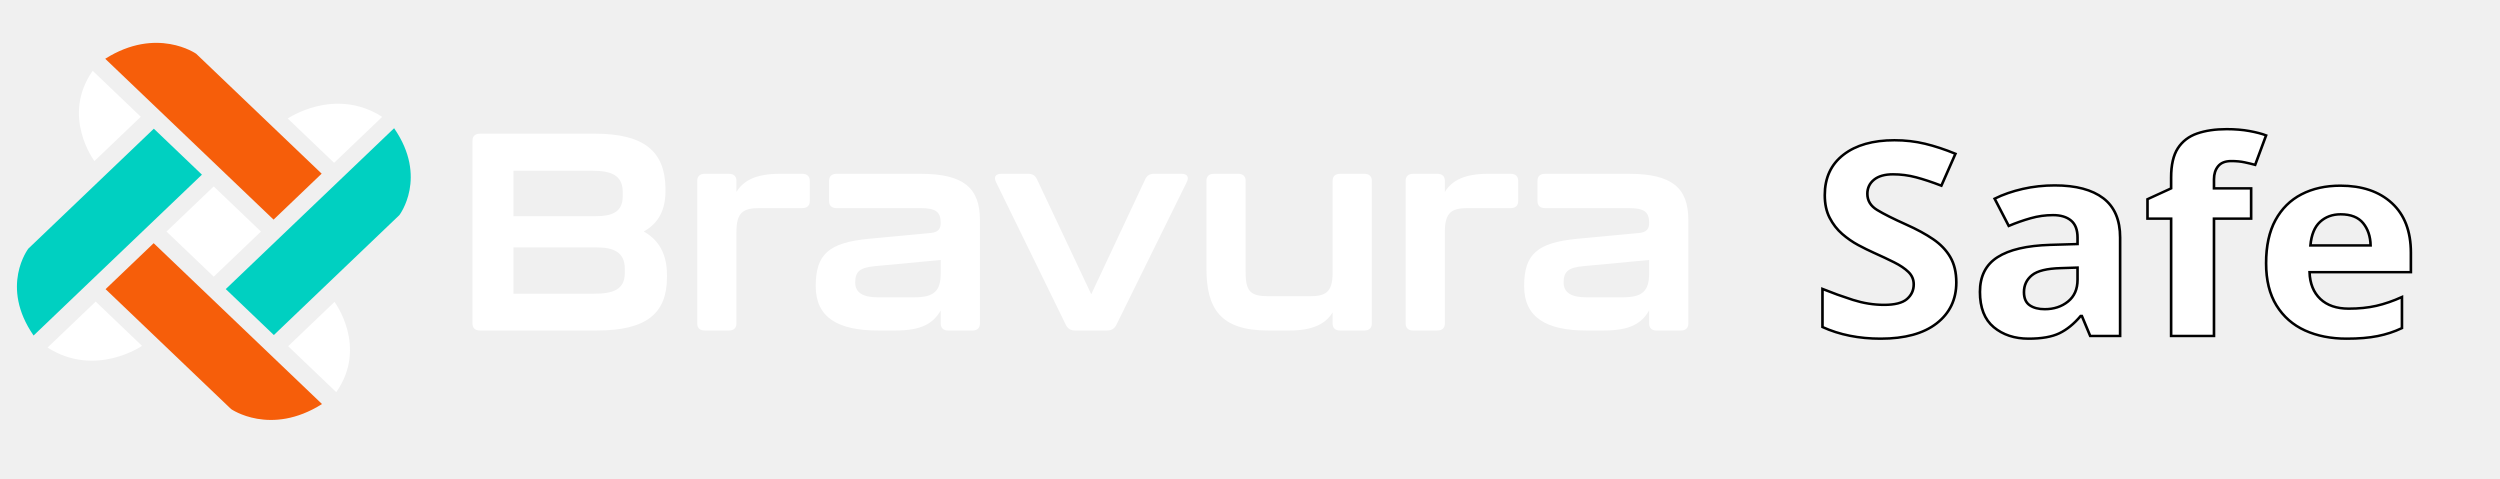
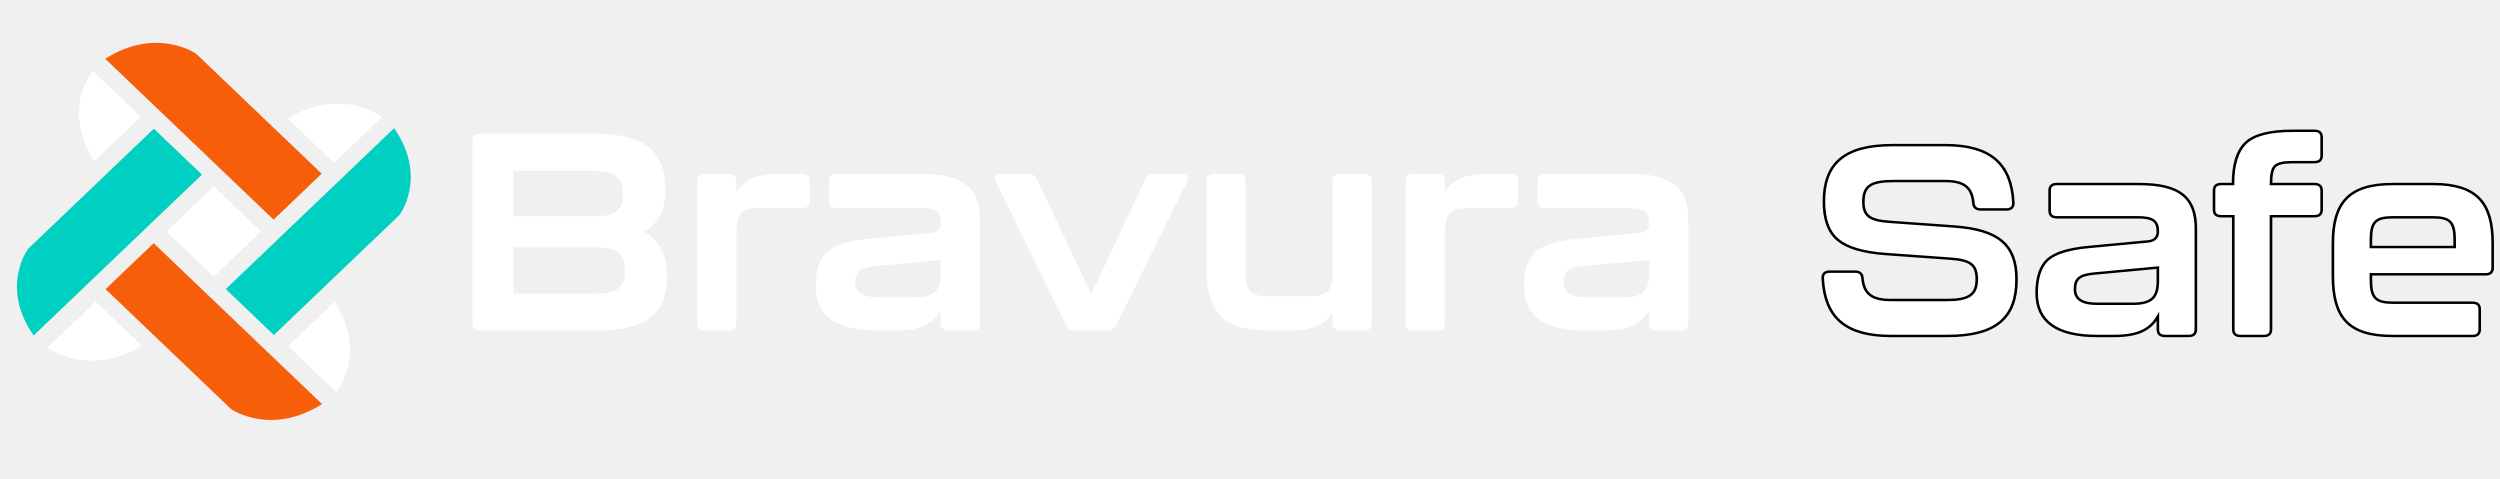
<svg xmlns="http://www.w3.org/2000/svg" width="135.5" height="25.96" viewBox="0 0 135.5 25.96" version="1.1" id="svg1027">
  <defs id="defs1031">
    <rect x="780.165" y="254.545" width="544.353" height="143.251" id="rect531" />
  </defs>
  <g id="g951" transform="matrix(0.1902864,0,0,0.1786821,-24.15098,-14.09219)">
    <path fill-rule="nonzero" fill="#000000" fill-opacity="1" d="m 296.172,167.957 c 5.246,0 8.711,-1.184 8.711,-6.258 v -1.355 c 0,-4.988 -3.297,-6.426 -7.863,-6.426 h -23.848 v 14.039 z m 0.426,-23.512 c 4.398,0 7.695,-1.098 7.695,-6.004 v -1.352 c 0,-5.078 -3.297,-6.43 -8.711,-6.43 h -22.41 v 13.785 z M 261.5,177.008 v -55.48 c 0,-1.355 0.758,-2.113 2.113,-2.113 h 32.73 c 14.293,0 19.957,5.582 20.129,16.488 V 136.75 c 0,7.02 -2.879,10.316 -6.176,12.348 3.383,2.031 6.598,5.75 6.598,13.109 v 0.762 c 0,10.824 -5.668,16.152 -19.961,16.152 h -33.32 c -1.355,0 -2.113,-0.762 -2.113,-2.113" id="path2" style="fill:#ffffff" />
    <path fill-rule="nonzero" fill="#000000" fill-opacity="1" d="m 355.457,131.59 c 1.352,0 2.113,0.762 2.113,2.113 v 6.176 c 0,1.352 -0.762,2.113 -2.113,2.113 h -12.18 c -4.566,0 -6.598,1.188 -6.598,7.191 v 27.824 c 0,1.352 -0.758,2.113 -2.113,2.113 h -6.934 c -1.355,0 -2.117,-0.762 -2.117,-2.113 v -43.305 c 0,-1.352 0.762,-2.113 2.117,-2.113 h 6.934 c 1.355,0 2.113,0.762 2.113,2.113 v 3.387 c 2.031,-3.555 5.754,-5.5 12.266,-5.5 z m 0,0" id="path4" style="fill:#ffffff" />
    <path fill-rule="nonzero" fill="#000000" fill-opacity="1" d="m 387.34,169.055 c 5.582,0 7.527,-1.859 7.527,-7.273 v -4.059 l -18.605,1.863 c -4.484,0.422 -5.754,1.691 -5.754,4.988 0,3.043 2.199,4.48 6.43,4.48 z m -28.078,-3.379 c 0,-9.645 3.637,-13.195 15.137,-14.379 l 17.762,-1.777 c 2.027,-0.254 2.707,-1.266 2.707,-3.043 0,-3.469 -1.523,-4.484 -5.922,-4.484 h -23.766 c -1.352,0 -2.113,-0.762 -2.113,-2.113 v -6.172 c 0,-1.355 0.762,-2.117 2.113,-2.117 h 24.02 c 12.18,0 16.832,4.312 16.832,13.957 v 31.461 c 0,1.352 -0.762,2.113 -2.117,2.113 h -6.934 c -1.352,0 -2.113,-0.762 -2.113,-2.113 v -3.977 c -2.199,4.059 -5.582,6.09 -12.941,6.09 h -4.906 c -11.332,0 -17.758,-3.891 -17.758,-13.445" id="path6" style="fill:#ffffff" />
    <path fill-rule="nonzero" fill="#000000" fill-opacity="1" d="m 430.555,177.512 -19.961,-43.469 c -0.676,-1.523 -0.082,-2.453 1.523,-2.453 h 7.695 c 1.184,0 1.945,0.508 2.453,1.609 l 15.477,34.926 15.395,-34.926 c 0.504,-1.102 1.266,-1.609 2.449,-1.609 h 7.867 c 1.605,0 2.199,0.93 1.523,2.453 l -20.129,43.469 c -0.508,1.016 -1.352,1.609 -2.539,1.609 h -9.219 c -1.184,0 -2.027,-0.594 -2.535,-1.609" id="path8" style="fill:#ffffff" />
    <path fill-rule="nonzero" fill="#000000" fill-opacity="1" d="m 508.613,131.59 h 6.934 c 1.352,0 2.113,0.762 2.113,2.113 v 43.305 c 0,1.352 -0.762,2.113 -2.113,2.113 h -6.934 c -1.355,0 -2.117,-0.762 -2.117,-2.113 v -3.387 c -2.027,3.555 -5.75,5.5 -12.262,5.5 h -6.172 c -13.535,0 -17.508,-6.684 -17.508,-18.773 v -26.645 c 0,-1.352 0.762,-2.113 2.113,-2.113 h 6.938 c 1.352,0 2.113,0.762 2.113,2.113 v 27.828 c 0,5.918 1.523,7.188 6.598,7.188 h 11.586 c 4.566,0 6.594,-1.102 6.594,-7.188 v -27.828 c 0,-1.352 0.762,-2.113 2.117,-2.113" id="path10" style="fill:#ffffff" />
    <path fill-rule="nonzero" fill="#000000" fill-opacity="1" d="m 557.238,131.59 c 1.355,0 2.113,0.762 2.113,2.113 v 6.176 c 0,1.352 -0.758,2.113 -2.113,2.113 h -12.18 c -4.566,0 -6.594,1.188 -6.594,7.191 v 27.824 c 0,1.352 -0.762,2.113 -2.117,2.113 h -6.934 c -1.352,0 -2.113,-0.762 -2.113,-2.113 v -43.305 c 0,-1.352 0.762,-2.113 2.113,-2.113 h 6.934 c 1.355,0 2.117,0.762 2.117,2.113 v 3.387 c 2.027,-3.555 5.75,-5.5 12.262,-5.5 z m 0,0" id="path12" style="fill:#ffffff" />
    <path fill-rule="nonzero" fill="#000000" fill-opacity="1" d="m 589.121,169.055 c 5.582,0 7.527,-1.859 7.527,-7.273 v -4.059 l -18.605,1.863 c -4.484,0.422 -5.75,1.691 -5.75,4.988 0,3.043 2.195,4.48 6.426,4.48 z m -28.078,-3.379 c 0,-9.645 3.637,-13.195 15.137,-14.379 l 17.762,-1.777 c 2.031,-0.254 2.707,-1.266 2.707,-3.043 0,-3.469 -1.523,-4.484 -5.922,-4.484 h -23.766 c -1.352,0 -2.113,-0.762 -2.113,-2.113 v -6.172 c 0,-1.355 0.762,-2.117 2.113,-2.117 h 24.02 c 12.18,0 16.832,4.312 16.832,13.957 v 31.461 c 0,1.352 -0.762,2.113 -2.117,2.113 h -6.934 c -1.352,0 -2.113,-0.762 -2.113,-2.113 v -3.977 c -2.199,4.059 -5.582,6.09 -12.941,6.09 h -4.902 c -11.336,0 -17.762,-3.891 -17.762,-13.445" id="path14" style="fill:#ffffff" />
-     <text xml:space="preserve" transform="matrix(0.75,0,0,0.75,57.12397,-85.49174)" id="text529" style="font-style:normal;font-variant:normal;font-weight:bold;font-stretch:normal;font-size:109.333px;font-family:Kallisto;-inkscape-font-specification:'Kallisto, Bold';font-variant-ligatures:normal;font-variant-caps:normal;font-variant-numeric:normal;font-variant-east-asian:normal;white-space:pre;shape-inside:url(#rect531);display:inline;fill:#ffffff;stroke:#000000">
-       <tspan x="780.166" y="355.022" id="tspan488">Safe</tspan>
-     </text>
+     <g aria-label="Safe" transform="matrix(0.75,0,0,0.75,57.12397,-85.49174)" id="text529" style="font-weight:bold;font-size:109.333px;font-family:Kallisto;-inkscape-font-specification:'Kallisto, Bold';white-space:pre;shape-inside:url(#rect531);display:inline;fill:#ffffff;stroke:#000000">
+       <path d="m 832.646,355.022 c 18.696,0 26.24,-7.544 26.24,-22.851 0,-14.104 -6.888,-20.117 -23.616,-21.429 l -24.381,-1.859 c -7.544,-0.547 -10.168,-2.296 -10.168,-8.091 0,-6.451 2.952,-8.419 11.371,-8.419 h 19.789 c 6.997,0 10.059,2.515 10.605,8.747 0.109,1.859 1.093,2.733 2.733,2.733 h 9.84 c 1.859,0 2.733,-0.984 2.624,-2.843 -0.765,-15.635 -8.747,-23.179 -25.803,-23.179 h -20.008 c -18.477,0 -26.131,7.544 -26.131,22.851 0,7.107 1.749,12.355 5.357,15.525 3.608,3.171 9.621,5.029 18.149,5.685 l 24.381,1.859 c 7.544,0.547 10.168,2.296 10.168,8.309 0,6.232 -2.952,8.419 -11.261,8.419 h -21.429 c -7.107,0 -10.168,-2.515 -10.715,-8.747 -0.109,-1.859 -1.093,-2.733 -2.733,-2.733 h -9.731 c -1.859,0 -2.733,0.984 -2.624,2.843 0.765,15.635 8.637,23.179 25.803,23.179 z" id="path3823" />
+       <path d="m 895.84,355.022 c 9.184,0 13.776,-2.515 16.728,-7.872 v 5.139 c 0,1.859 0.875,2.733 2.733,2.733 h 8.965 c 1.859,0 2.733,-0.875 2.733,-2.733 v -40.672 c 0,-12.683 -6.123,-18.04 -21.757,-18.04 h -31.051 c -1.859,0 -2.733,0.875 -2.733,2.733 v 7.981 c 0,1.859 0.875,2.733 2.733,2.733 h 30.723 c 5.685,0 7.653,1.421 7.653,5.795 0,2.296 -1.203,3.608 -3.499,3.936 l -22.96,2.296 c -7.435,0.765 -12.573,2.405 -15.416,5.139 -2.733,2.733 -4.155,7.216 -4.155,13.448 0,11.589 7.653,17.384 22.96,17.384 z m -6.451,-13.011 c -5.576,0 -8.309,-1.968 -8.309,-5.795 0,-4.373 1.749,-5.904 7.435,-6.451 l 24.053,-2.405 v 5.248 c 0,6.997 -2.405,9.403 -9.731,9.403 z" id="path3825" />
+       <path d="m 952.803,355.022 c 1.859,0 2.733,-0.875 2.733,-2.733 v -45.701 h 16.509 c 1.859,0 2.733,-0.875 2.733,-2.733 v -7.544 c 0,-1.859 -0.875,-2.733 -2.733,-2.733 h -16.509 c 0,-3.608 0.437,-6.013 1.421,-7.107 0.984,-1.203 3.28,-1.749 6.779,-1.749 h 8.309 c 1.859,0 2.733,-0.875 2.733,-2.733 v -7.216 c 0,-1.859 -0.875,-2.733 -2.733,-2.733 h -8.309 c -8.637,0 -14.651,1.64 -17.821,4.92 -3.171,3.171 -4.811,8.747 -4.811,16.619 h -4.483 c -1.859,0 -2.733,0.875 -2.733,2.733 v 7.544 c 0,1.859 0.875,2.733 2.733,2.733 h 4.592 v 45.701 c 0,1.859 0.875,2.733 2.733,2.733 z" id="path3827" />
+       <path d="m 1032.069,355.022 c 1.859,0 2.733,-0.875 2.733,-2.733 v -7.981 c 0,-1.859 -0.875,-2.733 -2.733,-2.733 h -30.067 c -6.669,0 -8.528,-1.859 -8.528,-9.293 v -2.187 h 43.514 c 1.859,0 2.733,-0.875 2.733,-2.733 v -9.84 c 0,-16.181 -5.904,-23.944 -22.632,-23.944 h -15.416 c -16.728,0 -22.632,7.763 -22.632,23.944 v 13.229 c 0,16.509 5.685,24.272 22.632,24.272 z m -38.595,-38.813 c 0,-7.435 1.859,-9.184 8.528,-9.184 h 14.76 c 6.669,0 8.528,1.749 8.528,9.184 v 2.843 h -31.816 z" id="path3829" />
+     </g>
    <path fill-rule="nonzero" fill="#00d0c1" fill-opacity="1" d="m 239.175,117.761 -47.951,48.793 13.699,13.94 35.746,-36.374 c 0,0 8.219,-11.404 -1.494,-26.359" id="path134" style="stroke-width:0.979" />
    <path fill-rule="nonzero" fill="#f65e0a" fill-opacity="1" d="M 218.539,131.543 182.793,95.173 c 0,0 -11.207,-8.367 -25.904,1.521 l 47.951,48.793 z m 0,0" id="path136" style="stroke-width:0.979" />
    <path fill-rule="nonzero" fill="#f65e0a" fill-opacity="1" d="m 156.991,166.577 35.746,36.37 c 0,0 11.207,8.367 25.904,-1.521 l -47.951,-48.793 z m 0,0" id="path138" style="stroke-width:0.979" />
    <path fill-rule="nonzero" fill="#00d0c1" fill-opacity="1" d="m 170.736,117.908 -35.746,36.374 c 0,0 -8.223,11.404 1.494,26.359 l 47.951,-48.793 z m 0,0" id="path140" style="stroke-width:0.979" />
    <path fill-rule="nonzero" fill="#ffffff" fill-opacity="1" d="m 208.993,183.882 13.703,13.94 c 9.091,-13.812 -0.501,-27.374 -0.501,-27.374 z m 0,0" id="path142" style="stroke-width:0.979" />
    <path fill-rule="nonzero" fill="#ffffff" fill-opacity="1" d="m 235.784,114.315 c -13.574,-9.255 -26.902,0.506 -26.902,0.506 l 13.202,13.434 z m 0,0" id="path144" style="stroke-width:0.979" />
    <path fill-rule="nonzero" fill="#ffffff" fill-opacity="1" d="m 167.015,114.284 -13.699,-13.94 c -9.095,13.816 0.497,27.374 0.497,27.374 z m 0,0" id="path146" style="stroke-width:0.979" />
    <path fill-rule="nonzero" fill="#ffffff" fill-opacity="1" d="m 140.467,184.292 c 13.578,9.251 26.905,-0.506 26.905,-0.506 l -13.202,-13.438 z m 0,0" id="path148" style="stroke-width:0.979" />
    <path fill-rule="nonzero" fill="#ffffff" fill-opacity="1" d="M 187.792,162.787 201.241,149.102 187.792,135.417 174.343,149.102 Z m 0,0" id="path150" style="stroke-width:0.979" />
  </g>
</svg>
